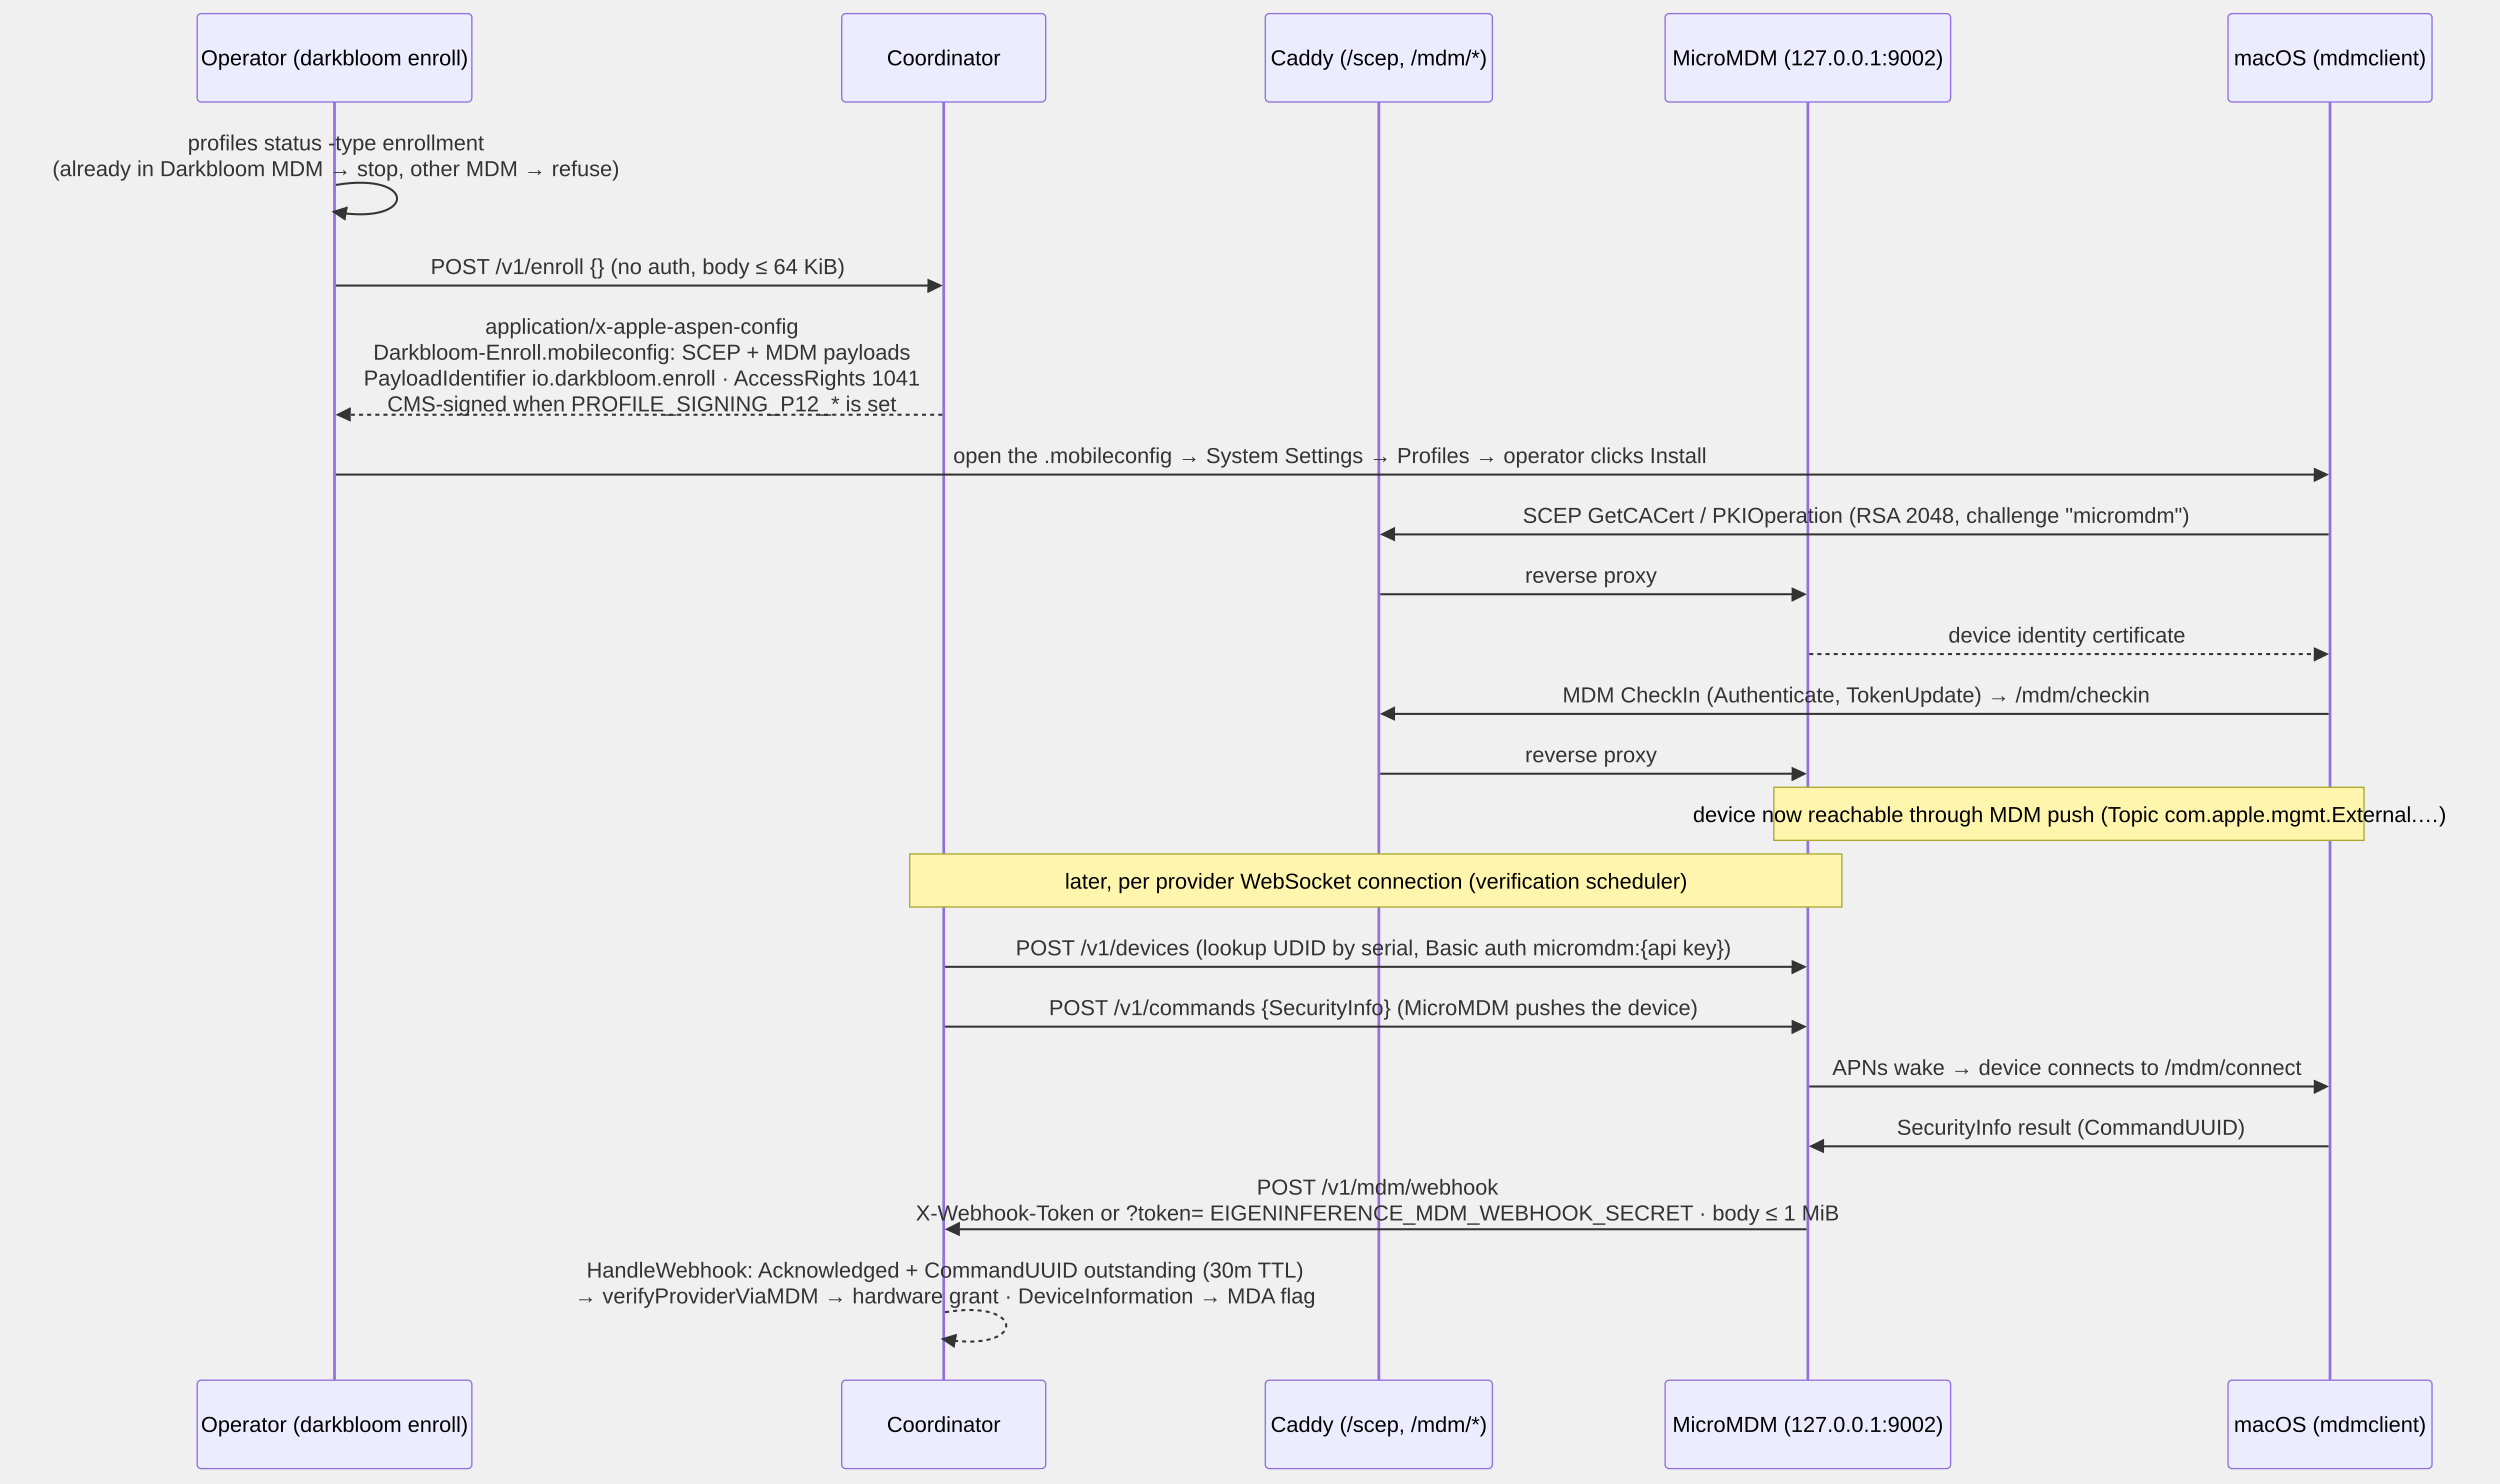
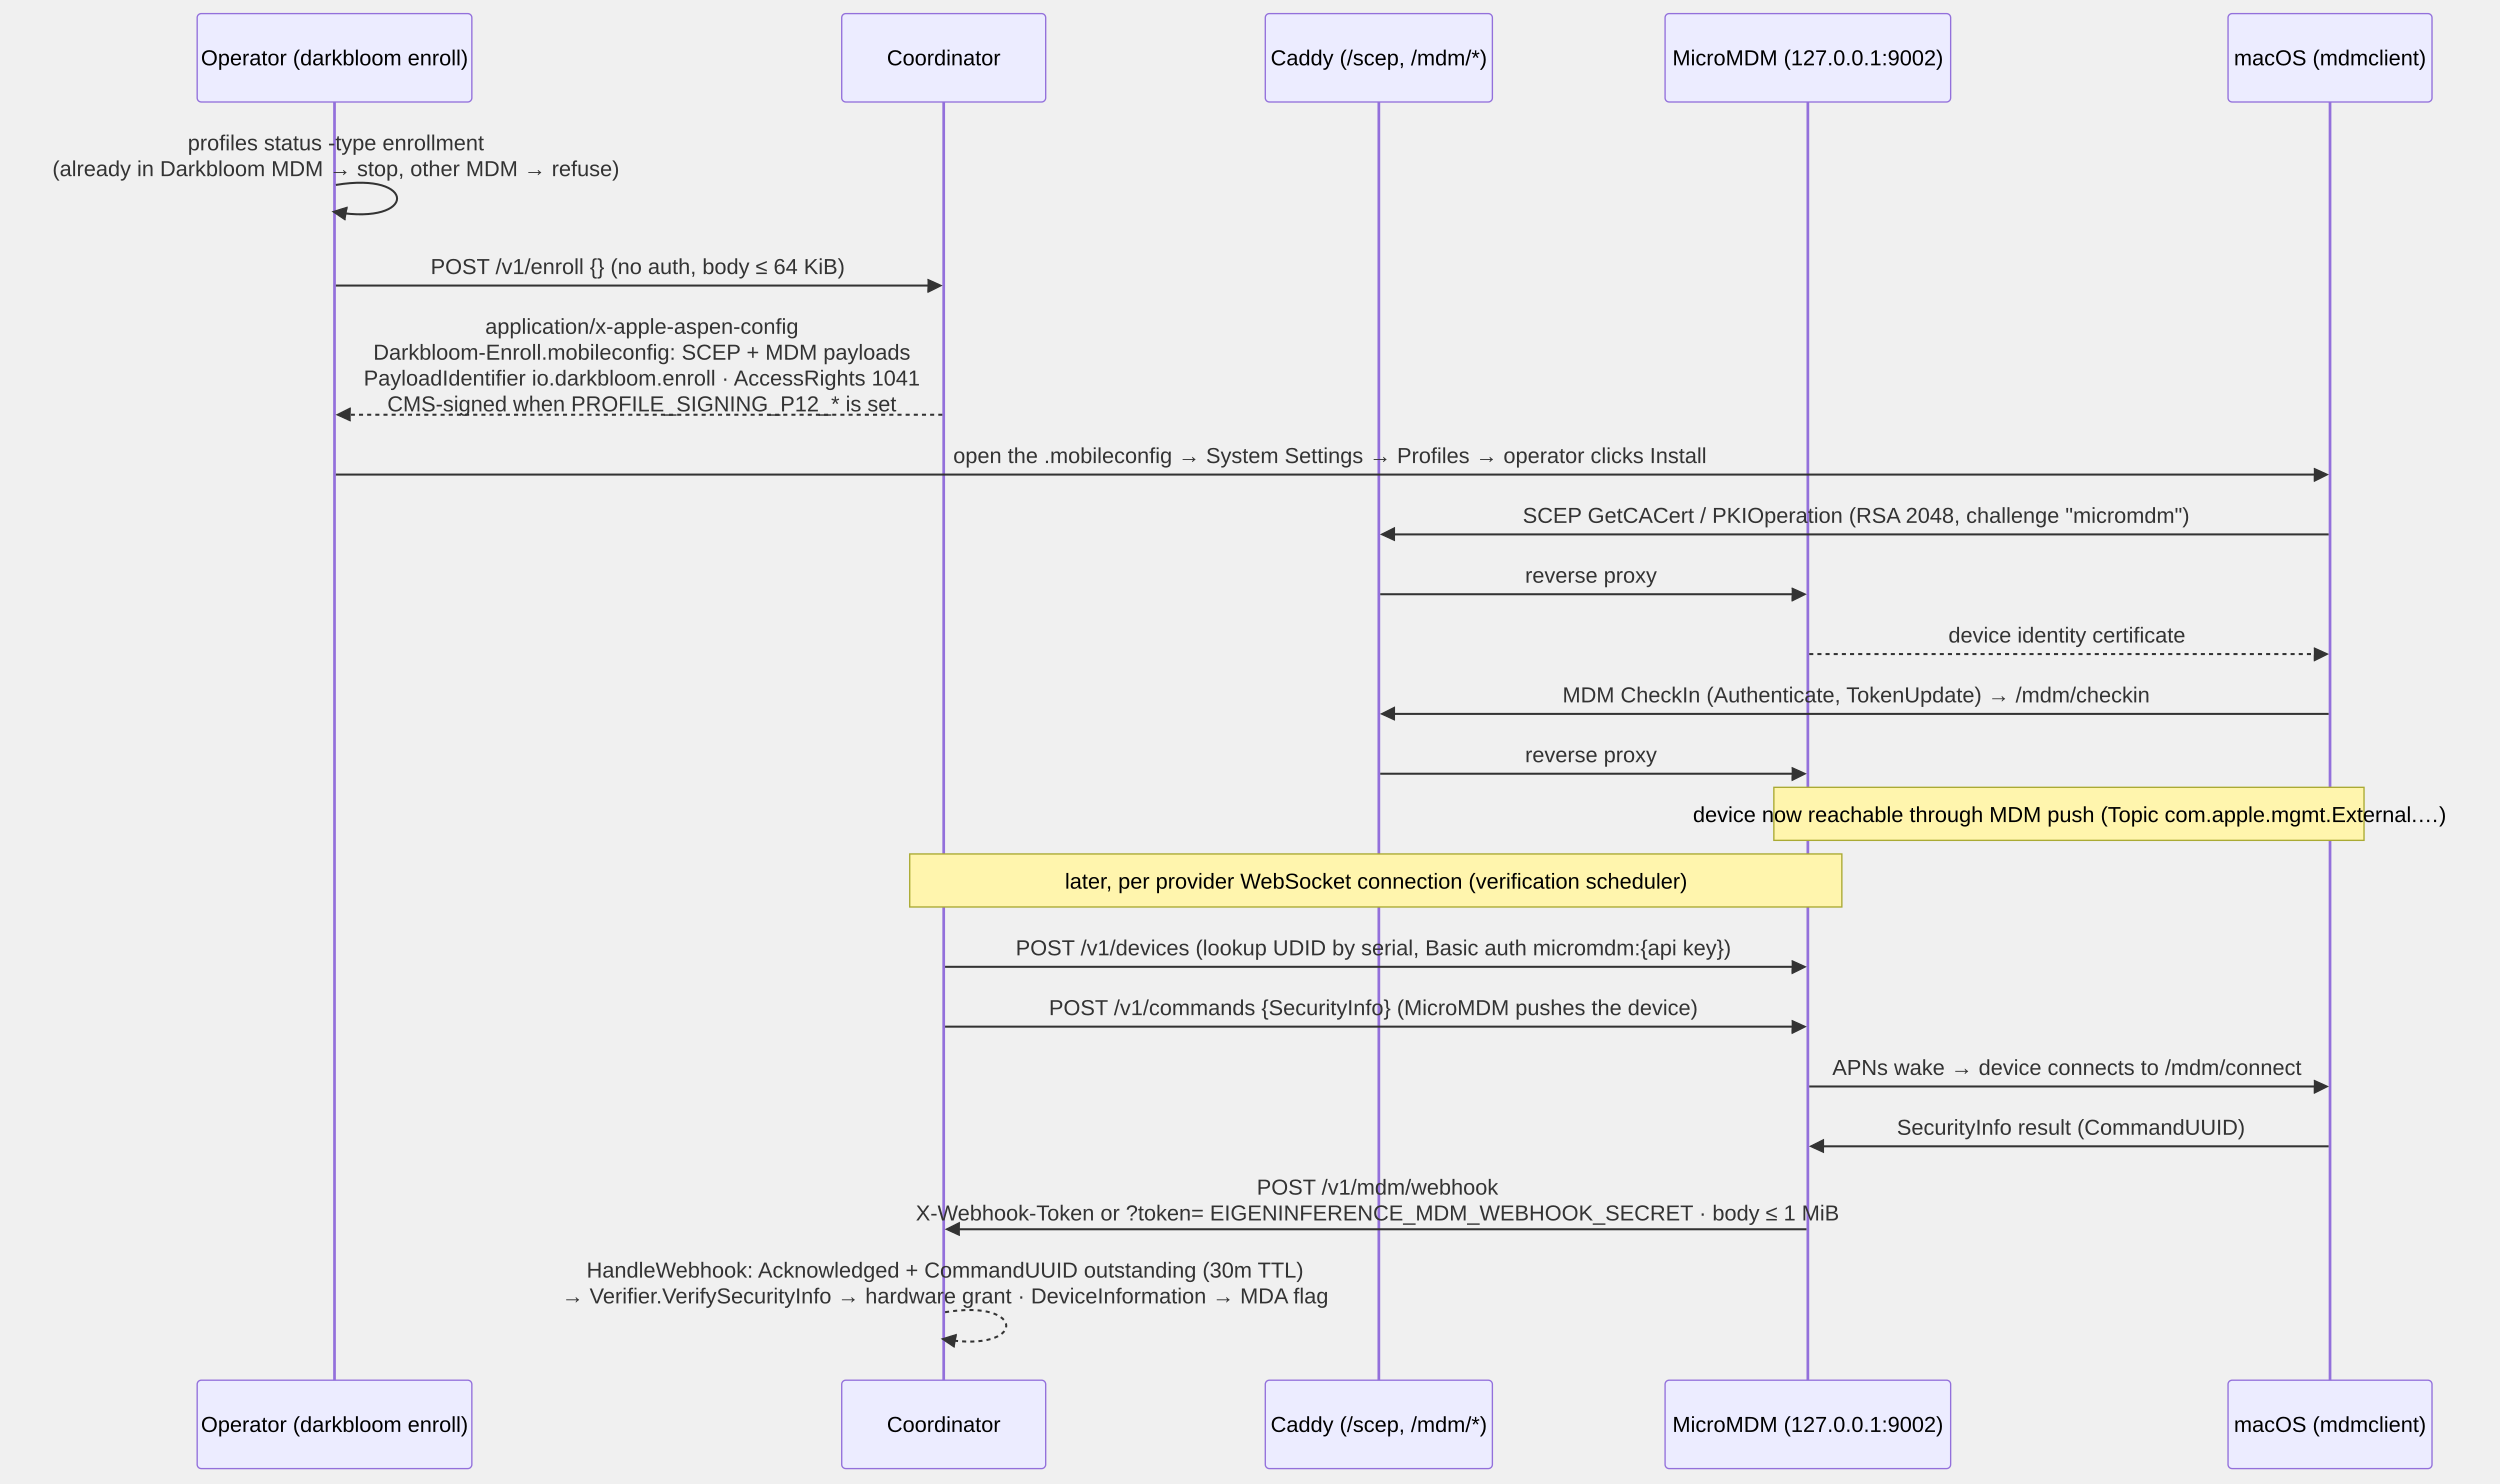
<svg xmlns="http://www.w3.org/2000/svg" id="my-svg" width="100%" style="max-width: 1838.5px; background-color: white;" viewBox="-145 -10 1838.5 1091" role="graphics-document document" aria-roledescription="sequence">
  <g>
    <rect x="1493.5" y="1005" fill="#eaeaea" stroke="#666" width="150" height="65" name="D" rx="3" ry="3" class="actor actor-bottom" />
    <text x="1568.5" y="1037.5" dominant-baseline="central" alignment-baseline="central" class="actor actor-box" style="text-anchor: middle; font-size: 16px; font-weight: 400;">
      <tspan x="1568.5" dy="0">macOS (mdmclient)</tspan>
    </text>
  </g>
  <g>
    <rect x="1079.5" y="1005" fill="#eaeaea" stroke="#666" width="210" height="65" name="M" rx="3" ry="3" class="actor actor-bottom" />
    <text x="1184.5" y="1037.5" dominant-baseline="central" alignment-baseline="central" class="actor actor-box" style="text-anchor: middle; font-size: 16px; font-weight: 400;">
      <tspan x="1184.5" dy="0">MicroMDM (127.0.0.1:9002)</tspan>
    </text>
  </g>
  <g>
    <rect x="785.5" y="1005" fill="#eaeaea" stroke="#666" width="167" height="65" name="X" rx="3" ry="3" class="actor actor-bottom" />
    <text x="869" y="1037.5" dominant-baseline="central" alignment-baseline="central" class="actor actor-box" style="text-anchor: middle; font-size: 16px; font-weight: 400;">
      <tspan x="869" dy="0">Caddy (/scep, /mdm/*)</tspan>
    </text>
  </g>
  <g>
    <rect x="474" y="1005" fill="#eaeaea" stroke="#666" width="150" height="65" name="K" rx="3" ry="3" class="actor actor-bottom" />
    <text x="549" y="1037.5" dominant-baseline="central" alignment-baseline="central" class="actor actor-box" style="text-anchor: middle; font-size: 16px; font-weight: 400;">
      <tspan x="549" dy="0">Coordinator</tspan>
    </text>
  </g>
  <g>
    <rect x="0" y="1005" fill="#eaeaea" stroke="#666" width="202" height="65" name="O" rx="3" ry="3" class="actor actor-bottom" />
    <text x="101" y="1037.5" dominant-baseline="central" alignment-baseline="central" class="actor actor-box" style="text-anchor: middle; font-size: 16px; font-weight: 400;">
      <tspan x="101" dy="0">Operator (darkbloom enroll)</tspan>
    </text>
  </g>
  <g>
    <line id="actor4" x1="1568.5" y1="65" x2="1568.5" y2="1005" class="actor-line 200" stroke-width="0.5px" stroke="#999" name="D" data-et="life-line" data-id="D" />
    <g id="root-4" data-et="participant" data-type="participant" data-id="D">
      <rect x="1493.5" y="0" fill="#eaeaea" stroke="#666" width="150" height="65" name="D" rx="3" ry="3" class="actor actor-top" />
      <text x="1568.5" y="32.5" dominant-baseline="central" alignment-baseline="central" class="actor actor-box" style="text-anchor: middle; font-size: 16px; font-weight: 400;">
        <tspan x="1568.5" dy="0">macOS (mdmclient)</tspan>
      </text>
    </g>
  </g>
  <g>
    <line id="actor3" x1="1184.5" y1="65" x2="1184.5" y2="1005" class="actor-line 200" stroke-width="0.5px" stroke="#999" name="M" data-et="life-line" data-id="M" />
    <g id="root-3" data-et="participant" data-type="participant" data-id="M">
      <rect x="1079.5" y="0" fill="#eaeaea" stroke="#666" width="210" height="65" name="M" rx="3" ry="3" class="actor actor-top" />
      <text x="1184.5" y="32.5" dominant-baseline="central" alignment-baseline="central" class="actor actor-box" style="text-anchor: middle; font-size: 16px; font-weight: 400;">
        <tspan x="1184.5" dy="0">MicroMDM (127.0.0.1:9002)</tspan>
      </text>
    </g>
  </g>
  <g>
    <line id="actor2" x1="869" y1="65" x2="869" y2="1005" class="actor-line 200" stroke-width="0.5px" stroke="#999" name="X" data-et="life-line" data-id="X" />
    <g id="root-2" data-et="participant" data-type="participant" data-id="X">
      <rect x="785.5" y="0" fill="#eaeaea" stroke="#666" width="167" height="65" name="X" rx="3" ry="3" class="actor actor-top" />
      <text x="869" y="32.5" dominant-baseline="central" alignment-baseline="central" class="actor actor-box" style="text-anchor: middle; font-size: 16px; font-weight: 400;">
        <tspan x="869" dy="0">Caddy (/scep, /mdm/*)</tspan>
      </text>
    </g>
  </g>
  <g>
    <line id="actor1" x1="549" y1="65" x2="549" y2="1005" class="actor-line 200" stroke-width="0.5px" stroke="#999" name="K" data-et="life-line" data-id="K" />
    <g id="root-1" data-et="participant" data-type="participant" data-id="K">
      <rect x="474" y="0" fill="#eaeaea" stroke="#666" width="150" height="65" name="K" rx="3" ry="3" class="actor actor-top" />
      <text x="549" y="32.5" dominant-baseline="central" alignment-baseline="central" class="actor actor-box" style="text-anchor: middle; font-size: 16px; font-weight: 400;">
        <tspan x="549" dy="0">Coordinator</tspan>
      </text>
    </g>
  </g>
  <g>
    <line id="actor0" x1="101" y1="65" x2="101" y2="1005" class="actor-line 200" stroke-width="0.5px" stroke="#999" name="O" data-et="life-line" data-id="O" />
    <g id="root-0" data-et="participant" data-type="participant" data-id="O">
      <rect x="0" y="0" fill="#eaeaea" stroke="#666" width="202" height="65" name="O" rx="3" ry="3" class="actor actor-top" />
      <text x="101" y="32.5" dominant-baseline="central" alignment-baseline="central" class="actor actor-box" style="text-anchor: middle; font-size: 16px; font-weight: 400;">
        <tspan x="101" dy="0">Operator (darkbloom enroll)</tspan>
      </text>
    </g>
  </g>
  <style>#my-svg{font-family:"trebuchet ms",verdana,arial,sans-serif;font-size:16px;fill:#333;}@keyframes edge-animation-frame{from{stroke-dashoffset:0;}}@keyframes dash{to{stroke-dashoffset:0;}}#my-svg .edge-animation-slow{stroke-dasharray:9,5!important;stroke-dashoffset:900;animation:dash 50s linear infinite;stroke-linecap:round;}#my-svg .edge-animation-fast{stroke-dasharray:9,5!important;stroke-dashoffset:900;animation:dash 20s linear infinite;stroke-linecap:round;}#my-svg .error-icon{fill:#552222;}#my-svg .error-text{fill:#552222;stroke:#552222;}#my-svg .edge-thickness-normal{stroke-width:1px;}#my-svg .edge-thickness-thick{stroke-width:3.5px;}#my-svg .edge-pattern-solid{stroke-dasharray:0;}#my-svg .edge-thickness-invisible{stroke-width:0;fill:none;}#my-svg .edge-pattern-dashed{stroke-dasharray:3;}#my-svg .edge-pattern-dotted{stroke-dasharray:2;}#my-svg .marker{fill:#333333;stroke:#333333;}#my-svg .marker.cross{stroke:#333333;}#my-svg svg{font-family:"trebuchet ms",verdana,arial,sans-serif;font-size:16px;}#my-svg p{margin:0;}#my-svg .actor{stroke:#9370DB;fill:#ECECFF;stroke-width:1;}#my-svg rect.actor.outer-path[data-look="neo"]{filter:drop-shadow(1px 2px 2px rgba(185, 185, 185, 1));}#my-svg rect.note[data-look="neo"]{stroke:#aaaa33;fill:#fff5ad;filter:drop-shadow(1px 2px 2px rgba(185, 185, 185, 1));}#my-svg text.actor&gt;tspan{fill:black;stroke:none;}#my-svg .actor-line{stroke:#9370DB;}#my-svg .innerArc{stroke-width:1.5;stroke-dasharray:none;}#my-svg .messageLine0{stroke-width:1.5;stroke-dasharray:none;stroke:#333;}#my-svg .messageLine1{stroke-width:1.5;stroke-dasharray:2,2;stroke:#333;}#my-svg [id$="-arrowhead"] path{fill:#333;stroke:#333;}#my-svg .sequenceNumber{fill:white;}#my-svg [id$="-sequencenumber"]{fill:#333;}#my-svg [id$="-crosshead"] path{fill:#333;stroke:#333;}#my-svg .messageText{fill:#333;stroke:none;}#my-svg .labelBox{stroke:#9370DB;fill:#ECECFF;filter:none;}#my-svg .labelText,#my-svg .labelText&gt;tspan{fill:black;stroke:none;}#my-svg .loopText,#my-svg .loopText&gt;tspan{fill:black;stroke:none;}#my-svg .sectionTitle,#my-svg .sectionTitle&gt;tspan{fill:black;stroke:none;}#my-svg .loopLine{stroke-width:2px;stroke-dasharray:2,2;stroke:#9370DB;fill:#9370DB;}#my-svg .note{stroke:#aaaa33;fill:#fff5ad;}#my-svg .noteText,#my-svg .noteText&gt;tspan{fill:black;stroke:none;font-weight:normal;}#my-svg .activation0{fill:#f4f4f4;stroke:#666;}#my-svg .activation1{fill:#f4f4f4;stroke:#666;}#my-svg .activation2{fill:#f4f4f4;stroke:#666;}#my-svg .actorPopupMenu{position:absolute;}#my-svg .actorPopupMenuPanel{position:absolute;fill:#ECECFF;box-shadow:0px 8px 16px 0px rgba(0,0,0,0.2);filter:drop-shadow(3px 5px 2px rgb(0 0 0 / 0.4));}#my-svg .actor-man circle,#my-svg line{fill:#ECECFF;stroke-width:2px;}#my-svg g rect.rect{filter:drop-shadow(1px 2px 2px rgba(185, 185, 185, 1));stroke:#9370DB;}#my-svg .node .neo-node{stroke:#9370DB;}#my-svg [data-look="neo"].node rect,#my-svg [data-look="neo"].cluster rect,#my-svg [data-look="neo"].node polygon{stroke:#9370DB;filter:drop-shadow(1px 2px 2px rgba(185, 185, 185, 1));}#my-svg [data-look="neo"].node path{stroke:#9370DB;stroke-width:1px;}#my-svg [data-look="neo"].node .outer-path{filter:drop-shadow(1px 2px 2px rgba(185, 185, 185, 1));}#my-svg [data-look="neo"].node .neo-line path{stroke:#9370DB;filter:none;}#my-svg [data-look="neo"].node circle{stroke:#9370DB;filter:drop-shadow(1px 2px 2px rgba(185, 185, 185, 1));}#my-svg [data-look="neo"].node circle .state-start{fill:#000000;}#my-svg [data-look="neo"].icon-shape .icon{fill:#9370DB;filter:drop-shadow(1px 2px 2px rgba(185, 185, 185, 1));}#my-svg [data-look="neo"].icon-shape .icon-neo path{stroke:#9370DB;filter:drop-shadow(1px 2px 2px rgba(185, 185, 185, 1));}#my-svg :root{--mermaid-font-family:"trebuchet ms",verdana,arial,sans-serif;}</style>
  <g />
  <defs>
    <symbol id="my-svg-computer" width="24" height="24">
      <path transform="scale(.5)" d="M2 2v13h20v-13h-20zm18 11h-16v-9h16v9zm-10.228 6l.466-1h3.524l.467 1h-4.457zm14.228 3h-24l2-6h2.104l-1.33 4h18.45l-1.297-4h2.073l2 6zm-5-10h-14v-7h14v7z" />
    </symbol>
  </defs>
  <defs>
    <symbol id="my-svg-database" fill-rule="evenodd" clip-rule="evenodd">
      <path transform="scale(.5)" d="M12.258.001l.256.004.255.005.253.008.251.01.249.012.247.015.246.016.242.019.241.02.239.023.236.024.233.027.231.028.229.031.225.032.223.034.22.036.217.038.214.04.211.041.208.043.205.045.201.046.198.048.194.05.191.051.187.053.183.054.18.056.175.057.172.059.168.06.163.061.16.063.155.064.15.066.074.033.073.033.071.034.07.034.069.035.068.035.067.035.066.035.064.036.064.036.062.036.06.036.06.037.058.037.058.037.055.038.055.038.053.038.052.038.051.039.05.039.048.039.047.039.045.04.044.04.043.04.041.04.04.041.039.041.037.041.036.041.034.041.033.042.032.042.03.042.029.042.027.042.026.043.024.043.023.043.021.043.02.043.018.044.017.043.015.044.013.044.012.044.011.045.009.044.007.045.006.045.004.045.002.045.001.045v17l-.001.045-.002.045-.004.045-.006.045-.007.045-.009.044-.011.045-.012.044-.013.044-.015.044-.017.043-.018.044-.02.043-.021.043-.023.043-.024.043-.026.043-.027.042-.029.042-.03.042-.032.042-.033.042-.034.041-.036.041-.037.041-.039.041-.04.041-.041.04-.043.04-.044.04-.045.04-.047.039-.048.039-.05.039-.051.039-.052.038-.053.038-.055.038-.055.038-.058.037-.058.037-.06.037-.06.036-.062.036-.064.036-.064.036-.066.035-.067.035-.068.035-.069.035-.07.034-.071.034-.073.033-.074.033-.15.066-.155.064-.16.063-.163.061-.168.06-.172.059-.175.057-.18.056-.183.054-.187.053-.191.051-.194.05-.198.048-.201.046-.205.045-.208.043-.211.041-.214.04-.217.038-.22.036-.223.034-.225.032-.229.031-.231.028-.233.027-.236.024-.239.023-.241.02-.242.019-.246.016-.247.015-.249.012-.251.01-.253.008-.255.005-.256.004-.258.001-.258-.001-.256-.004-.255-.005-.253-.008-.251-.01-.249-.012-.247-.015-.245-.016-.243-.019-.241-.02-.238-.023-.236-.024-.234-.027-.231-.028-.228-.031-.226-.032-.223-.034-.22-.036-.217-.038-.214-.04-.211-.041-.208-.043-.204-.045-.201-.046-.198-.048-.195-.05-.19-.051-.187-.053-.184-.054-.179-.056-.176-.057-.172-.059-.167-.06-.164-.061-.159-.063-.155-.064-.151-.066-.074-.033-.072-.033-.072-.034-.07-.034-.069-.035-.068-.035-.067-.035-.066-.035-.064-.036-.063-.036-.062-.036-.061-.036-.06-.037-.058-.037-.057-.037-.056-.038-.055-.038-.053-.038-.052-.038-.051-.039-.049-.039-.049-.039-.046-.039-.046-.04-.044-.04-.043-.04-.041-.04-.04-.041-.039-.041-.037-.041-.036-.041-.034-.041-.033-.042-.032-.042-.03-.042-.029-.042-.027-.042-.026-.043-.024-.043-.023-.043-.021-.043-.02-.043-.018-.044-.017-.043-.015-.044-.013-.044-.012-.044-.011-.045-.009-.044-.007-.045-.006-.045-.004-.045-.002-.045-.001-.045v-17l.001-.045.002-.045.004-.045.006-.045.007-.045.009-.044.011-.045.012-.044.013-.044.015-.044.017-.043.018-.044.02-.043.021-.043.023-.043.024-.043.026-.043.027-.042.029-.042.03-.042.032-.042.033-.042.034-.041.036-.041.037-.041.039-.041.04-.041.041-.04.043-.04.044-.04.046-.04.046-.039.049-.039.049-.039.051-.039.052-.038.053-.038.055-.038.056-.038.057-.037.058-.037.06-.037.061-.036.062-.036.063-.036.064-.036.066-.035.067-.035.068-.035.069-.035.07-.034.072-.034.072-.033.074-.033.151-.066.155-.064.159-.063.164-.061.167-.06.172-.059.176-.057.179-.056.184-.054.187-.053.19-.051.195-.05.198-.048.201-.046.204-.045.208-.043.211-.041.214-.04.217-.038.22-.036.223-.034.226-.032.228-.031.231-.028.234-.027.236-.024.238-.023.241-.02.243-.019.245-.016.247-.015.249-.012.251-.01.253-.008.255-.005.256-.004.258-.001.258.001zm-9.258 20.499v.01l.001.021.003.021.004.022.005.021.006.022.007.022.009.023.01.022.011.023.012.023.013.023.015.023.016.024.017.023.018.024.019.024.021.024.022.025.023.024.024.025.052.049.056.05.061.051.066.051.07.051.075.051.079.052.084.052.088.052.092.052.097.052.102.051.105.052.11.052.114.051.119.051.123.051.127.05.131.05.135.05.139.048.144.049.147.047.152.047.155.047.16.045.163.045.167.043.171.043.176.041.178.041.183.039.187.039.19.037.194.035.197.035.202.033.204.031.209.03.212.029.216.027.219.025.222.024.226.021.23.02.233.018.236.016.24.015.243.012.246.01.249.008.253.005.256.004.259.001.26-.001.257-.004.254-.005.25-.008.247-.011.244-.012.241-.014.237-.016.233-.018.231-.021.226-.021.224-.024.22-.026.216-.027.212-.028.21-.031.205-.031.202-.034.198-.034.194-.036.191-.037.187-.039.183-.04.179-.04.175-.042.172-.043.168-.044.163-.045.16-.046.155-.046.152-.047.148-.048.143-.049.139-.049.136-.05.131-.05.126-.05.123-.051.118-.052.114-.051.11-.052.106-.052.101-.052.096-.052.092-.052.088-.053.083-.051.079-.052.074-.052.07-.051.065-.051.06-.051.056-.05.051-.05.023-.024.023-.025.021-.024.02-.024.019-.024.018-.024.017-.024.015-.023.014-.024.013-.023.012-.023.01-.023.01-.022.008-.022.006-.022.006-.022.004-.022.004-.021.001-.021.001-.021v-4.127l-.077.055-.08.053-.083.054-.085.053-.087.052-.09.052-.093.051-.095.05-.097.05-.1.049-.102.049-.105.048-.106.047-.109.047-.111.046-.114.045-.115.045-.118.044-.12.043-.122.042-.124.042-.126.041-.128.04-.13.04-.132.038-.134.038-.135.037-.138.037-.139.035-.142.035-.143.034-.144.033-.147.032-.148.031-.15.03-.151.03-.153.029-.154.027-.156.027-.158.026-.159.025-.161.024-.162.023-.163.022-.165.021-.166.02-.167.019-.169.018-.169.017-.171.016-.173.015-.173.014-.175.013-.175.012-.177.011-.178.01-.179.008-.179.008-.181.006-.182.005-.182.004-.184.003-.184.002h-.37l-.184-.002-.184-.003-.182-.004-.182-.005-.181-.006-.179-.008-.179-.008-.178-.01-.176-.011-.176-.012-.175-.013-.173-.014-.172-.015-.171-.016-.17-.017-.169-.018-.167-.019-.166-.02-.165-.021-.163-.022-.162-.023-.161-.024-.159-.025-.157-.026-.156-.027-.155-.027-.153-.029-.151-.03-.15-.03-.148-.031-.146-.032-.145-.033-.143-.034-.141-.035-.14-.035-.137-.037-.136-.037-.134-.038-.132-.038-.13-.04-.128-.04-.126-.041-.124-.042-.122-.042-.12-.044-.117-.043-.116-.045-.113-.045-.112-.046-.109-.047-.106-.047-.105-.048-.102-.049-.1-.049-.097-.05-.095-.05-.093-.052-.09-.051-.087-.052-.085-.053-.083-.054-.08-.054-.077-.054v4.127zm0-5.654v.011l.001.021.003.021.004.021.005.022.006.022.007.022.009.022.01.022.011.023.012.023.013.023.015.024.016.023.017.024.018.024.019.024.021.024.022.024.023.025.024.024.052.05.056.05.061.05.066.051.07.051.075.052.079.051.084.052.088.052.092.052.097.052.102.052.105.052.11.051.114.051.119.052.123.05.127.051.131.05.135.049.139.049.144.048.147.048.152.047.155.046.16.045.163.045.167.044.171.042.176.042.178.04.183.04.187.038.19.037.194.036.197.034.202.033.204.032.209.03.212.028.216.027.219.025.222.024.226.022.23.02.233.018.236.016.24.014.243.012.246.01.249.008.253.006.256.003.259.001.26-.001.257-.003.254-.006.25-.008.247-.01.244-.012.241-.015.237-.016.233-.018.231-.02.226-.022.224-.024.22-.025.216-.027.212-.029.21-.03.205-.032.202-.033.198-.035.194-.036.191-.037.187-.039.183-.039.179-.041.175-.042.172-.043.168-.044.163-.045.16-.045.155-.047.152-.047.148-.048.143-.048.139-.05.136-.049.131-.05.126-.051.123-.051.118-.051.114-.052.11-.052.106-.052.101-.052.096-.052.092-.052.088-.052.083-.052.079-.052.074-.051.07-.052.065-.051.06-.05.056-.051.051-.049.023-.025.023-.024.021-.025.02-.024.019-.024.018-.024.017-.024.015-.023.014-.023.013-.024.012-.022.01-.023.01-.023.008-.022.006-.022.006-.022.004-.021.004-.022.001-.021.001-.021v-4.139l-.077.054-.08.054-.083.054-.085.052-.087.053-.09.051-.093.051-.095.051-.097.05-.1.049-.102.049-.105.048-.106.047-.109.047-.111.046-.114.045-.115.044-.118.044-.12.044-.122.042-.124.042-.126.041-.128.04-.13.039-.132.039-.134.038-.135.037-.138.036-.139.036-.142.035-.143.033-.144.033-.147.033-.148.031-.15.03-.151.03-.153.028-.154.028-.156.027-.158.026-.159.025-.161.024-.162.023-.163.022-.165.021-.166.02-.167.019-.169.018-.169.017-.171.016-.173.015-.173.014-.175.013-.175.012-.177.011-.178.009-.179.009-.179.007-.181.007-.182.005-.182.004-.184.003-.184.002h-.37l-.184-.002-.184-.003-.182-.004-.182-.005-.181-.007-.179-.007-.179-.009-.178-.009-.176-.011-.176-.012-.175-.013-.173-.014-.172-.015-.171-.016-.17-.017-.169-.018-.167-.019-.166-.02-.165-.021-.163-.022-.162-.023-.161-.024-.159-.025-.157-.026-.156-.027-.155-.028-.153-.028-.151-.03-.15-.03-.148-.031-.146-.033-.145-.033-.143-.033-.141-.035-.14-.036-.137-.036-.136-.037-.134-.038-.132-.039-.13-.039-.128-.04-.126-.041-.124-.042-.122-.043-.12-.043-.117-.044-.116-.044-.113-.046-.112-.046-.109-.046-.106-.047-.105-.048-.102-.049-.1-.049-.097-.05-.095-.051-.093-.051-.09-.051-.087-.053-.085-.052-.083-.054-.08-.054-.077-.054v4.139zm0-5.666v.011l.001.02.003.022.004.021.005.022.006.021.007.022.009.023.01.022.011.023.012.023.013.023.015.023.016.024.017.024.018.023.019.024.021.025.022.024.023.024.024.025.052.05.056.05.061.05.066.051.07.051.075.052.079.051.084.052.088.052.092.052.097.052.102.052.105.051.11.052.114.051.119.051.123.051.127.05.131.05.135.05.139.049.144.048.147.048.152.047.155.046.16.045.163.045.167.043.171.043.176.042.178.04.183.04.187.038.19.037.194.036.197.034.202.033.204.032.209.03.212.028.216.027.219.025.222.024.226.021.23.02.233.018.236.017.24.014.243.012.246.01.249.008.253.006.256.003.259.001.26-.001.257-.003.254-.006.25-.008.247-.01.244-.013.241-.014.237-.016.233-.018.231-.02.226-.022.224-.024.22-.025.216-.027.212-.029.21-.03.205-.032.202-.033.198-.035.194-.036.191-.037.187-.039.183-.039.179-.041.175-.042.172-.043.168-.044.163-.045.16-.045.155-.047.152-.047.148-.048.143-.049.139-.049.136-.049.131-.051.126-.05.123-.051.118-.052.114-.051.11-.052.106-.052.101-.052.096-.052.092-.052.088-.052.083-.052.079-.052.074-.052.07-.051.065-.051.06-.051.056-.05.051-.049.023-.025.023-.025.021-.024.02-.024.019-.024.018-.024.017-.024.015-.023.014-.024.013-.023.012-.023.01-.022.01-.023.008-.022.006-.022.006-.022.004-.022.004-.021.001-.021.001-.021v-4.153l-.077.054-.08.054-.083.053-.085.053-.087.053-.09.051-.093.051-.095.051-.097.05-.1.049-.102.048-.105.048-.106.048-.109.046-.111.046-.114.046-.115.044-.118.044-.12.043-.122.043-.124.042-.126.041-.128.04-.13.039-.132.039-.134.038-.135.037-.138.036-.139.036-.142.034-.143.034-.144.033-.147.032-.148.032-.15.03-.151.03-.153.028-.154.028-.156.027-.158.026-.159.024-.161.024-.162.023-.163.023-.165.021-.166.02-.167.019-.169.018-.169.017-.171.016-.173.015-.173.014-.175.013-.175.012-.177.01-.178.01-.179.009-.179.007-.181.006-.182.006-.182.004-.184.003-.184.001-.185.001-.185-.001-.184-.001-.184-.003-.182-.004-.182-.006-.181-.006-.179-.007-.179-.009-.178-.01-.176-.01-.176-.012-.175-.013-.173-.014-.172-.015-.171-.016-.17-.017-.169-.018-.167-.019-.166-.02-.165-.021-.163-.023-.162-.023-.161-.024-.159-.024-.157-.026-.156-.027-.155-.028-.153-.028-.151-.03-.15-.03-.148-.032-.146-.032-.145-.033-.143-.034-.141-.034-.14-.036-.137-.036-.136-.037-.134-.038-.132-.039-.13-.039-.128-.041-.126-.041-.124-.041-.122-.043-.12-.043-.117-.044-.116-.044-.113-.046-.112-.046-.109-.046-.106-.048-.105-.048-.102-.048-.1-.05-.097-.049-.095-.051-.093-.051-.09-.052-.087-.052-.085-.053-.083-.053-.08-.054-.077-.054v4.153zm8.74-8.179l-.257.004-.254.005-.25.008-.247.011-.244.012-.241.014-.237.016-.233.018-.231.021-.226.022-.224.023-.22.026-.216.027-.212.028-.21.031-.205.032-.202.033-.198.034-.194.036-.191.038-.187.038-.183.04-.179.041-.175.042-.172.043-.168.043-.163.045-.16.046-.155.046-.152.048-.148.048-.143.048-.139.049-.136.05-.131.05-.126.051-.123.051-.118.051-.114.052-.11.052-.106.052-.101.052-.096.052-.092.052-.088.052-.083.052-.079.052-.074.051-.07.052-.065.051-.06.05-.056.05-.051.05-.023.025-.023.024-.021.024-.02.025-.019.024-.018.024-.017.023-.015.024-.014.023-.013.023-.012.023-.01.023-.01.022-.008.022-.006.023-.006.021-.004.022-.004.021-.001.021-.001.021.001.021.001.021.004.021.004.022.006.021.006.023.008.022.01.022.01.023.012.023.013.023.014.023.015.024.017.023.018.024.019.024.02.025.021.024.023.024.023.025.051.05.056.05.06.05.065.051.07.052.074.051.079.052.083.052.088.052.092.052.096.052.101.052.106.052.11.052.114.052.118.051.123.051.126.051.131.05.136.05.139.049.143.048.148.048.152.048.155.046.16.046.163.045.168.043.172.043.175.042.179.041.183.04.187.038.191.038.194.036.198.034.202.033.205.032.21.031.212.028.216.027.22.026.224.023.226.022.231.021.233.018.237.016.241.014.244.012.247.011.25.008.254.005.257.004.26.001.26-.001.257-.004.254-.005.25-.008.247-.011.244-.012.241-.014.237-.016.233-.018.231-.021.226-.022.224-.023.22-.026.216-.027.212-.028.21-.031.205-.032.202-.033.198-.034.194-.036.191-.038.187-.038.183-.04.179-.041.175-.042.172-.043.168-.043.163-.045.16-.046.155-.046.152-.048.148-.048.143-.048.139-.049.136-.05.131-.05.126-.051.123-.051.118-.051.114-.052.11-.052.106-.052.101-.052.096-.052.092-.052.088-.052.083-.052.079-.052.074-.051.07-.052.065-.051.06-.05.056-.05.051-.05.023-.025.023-.024.021-.024.02-.025.019-.024.018-.024.017-.023.015-.024.014-.023.013-.023.012-.023.01-.023.01-.022.008-.022.006-.023.006-.021.004-.022.004-.021.001-.021.001-.021-.001-.021-.001-.021-.004-.021-.004-.022-.006-.021-.006-.023-.008-.022-.01-.022-.01-.023-.012-.023-.013-.023-.014-.023-.015-.024-.017-.023-.018-.024-.019-.024-.02-.025-.021-.024-.023-.024-.023-.025-.051-.05-.056-.05-.06-.05-.065-.051-.07-.052-.074-.051-.079-.052-.083-.052-.088-.052-.092-.052-.096-.052-.101-.052-.106-.052-.11-.052-.114-.052-.118-.051-.123-.051-.126-.051-.131-.05-.136-.05-.139-.049-.143-.048-.148-.048-.152-.048-.155-.046-.16-.046-.163-.045-.168-.043-.172-.043-.175-.042-.179-.041-.183-.04-.187-.038-.191-.038-.194-.036-.198-.034-.202-.033-.205-.032-.21-.031-.212-.028-.216-.027-.22-.026-.224-.023-.226-.022-.231-.021-.233-.018-.237-.016-.241-.014-.244-.012-.247-.011-.25-.008-.254-.005-.257-.004-.26-.001-.26.001z" />
    </symbol>
  </defs>
  <defs>
    <symbol id="my-svg-clock" width="24" height="24">
      <path transform="scale(.5)" d="M12 2c5.514 0 10 4.486 10 10s-4.486 10-10 10-10-4.486-10-10 4.486-10 10-10zm0-2c-6.627 0-12 5.373-12 12s5.373 12 12 12 12-5.373 12-12-5.373-12-12-12zm5.848 12.459c.202.038.202.333.001.372-1.907.361-6.045 1.111-6.547 1.111-.719 0-1.301-.582-1.301-1.301 0-.512.77-5.447 1.125-7.445.034-.192.312-.181.343.014l.985 6.238 5.394 1.011z" />
    </symbol>
  </defs>
  <defs>
    <marker id="my-svg-arrowhead" refX="7.9" refY="5" markerUnits="userSpaceOnUse" markerWidth="12" markerHeight="12" orient="auto-start-reverse">
      <path d="M -1 0 L 10 5 L 0 10 z" />
    </marker>
  </defs>
  <defs>
    <marker id="my-svg-crosshead" markerWidth="15" markerHeight="8" orient="auto" refX="4" refY="4.5">
      <path fill="none" stroke="#000000" stroke-width="1pt" d="M 1,2 L 6,7 M 6,2 L 1,7" style="stroke-dasharray: 0, 0;" />
    </marker>
  </defs>
  <defs>
    <marker id="my-svg-filled-head" refX="15.5" refY="7" markerWidth="20" markerHeight="28" orient="auto">
      <path d="M 18,7 L9,13 L14,7 L9,1 Z" />
    </marker>
  </defs>
  <defs>
    <marker id="my-svg-sequencenumber" refX="15" refY="15" markerWidth="60" markerHeight="40" orient="auto">
      <circle cx="15" cy="15" r="6" />
    </marker>
  </defs>
  <defs>
    <marker id="my-svg-solidTopArrowHead" refX="7.9" refY="7.25" markerUnits="userSpaceOnUse" markerWidth="12" markerHeight="12" orient="auto-start-reverse">
      <path d="M 0 0 L 10 8 L 0 8 z" />
    </marker>
  </defs>
  <defs>
    <marker id="my-svg-solidBottomArrowHead" refX="7.9" refY="0.75" markerUnits="userSpaceOnUse" markerWidth="12" markerHeight="12" orient="auto-start-reverse">
      <path d="M 0 0 L 10 0 L 0 8 z" />
    </marker>
  </defs>
  <defs>
    <marker id="my-svg-stickTopArrowHead" refX="7.5" refY="7" markerUnits="userSpaceOnUse" markerWidth="12" markerHeight="12" orient="auto-start-reverse">
      <path d="M 0 0 L 7 7" stroke="black" stroke-width="1.5" fill="none" />
    </marker>
  </defs>
  <defs>
    <marker id="my-svg-stickBottomArrowHead" refX="7.5" refY="0" markerUnits="userSpaceOnUse" markerWidth="12" markerHeight="12" orient="auto-start-reverse">
      <path d="M 0 7 L 7 0" stroke="black" stroke-width="1.5" fill="none" />
    </marker>
  </defs>
  <g data-et="note" data-id="i9">
    <rect x="1159.5" y="569" fill="#EDF2AE" stroke="#666" width="434" height="39" class="note" />
    <text x="1377" y="574" text-anchor="middle" dominant-baseline="middle" alignment-baseline="middle" class="noteText" dy="1em" style="font-size: 16px; font-weight: 400;">
      <tspan x="1377">device now reachable through MDM push (Topic com.apple.mgmt.External.…)</tspan>
    </text>
  </g>
  <g data-et="note" data-id="i10">
    <rect x="524" y="618" fill="#EDF2AE" stroke="#666" width="685.5" height="39" class="note" />
    <text x="867" y="623" text-anchor="middle" dominant-baseline="middle" alignment-baseline="middle" class="noteText" dy="1em" style="font-size: 16px; font-weight: 400;">
      <tspan x="867">later, per provider WebSocket connection (verification scheduler)</tspan>
    </text>
  </g>
  <text x="102" y="80" text-anchor="middle" dominant-baseline="middle" alignment-baseline="middle" class="messageText" dy="1em" style="font-size: 16px; font-weight: 400;">profiles status -type enrollment</text>
  <text x="102" y="99" text-anchor="middle" dominant-baseline="middle" alignment-baseline="middle" class="messageText" dy="1em" style="font-size: 16px; font-weight: 400;">(already in Darkbloom MDM → stop, other MDM → refuse)</text>
  <path d="M 102,126 C 162,116 162,156 102,146" class="messageLine0" data-et="message" data-id="i0" data-from="O" data-to="O" stroke-width="2" stroke="none" marker-end="url(#my-svg-arrowhead)" style="fill: none;" />
  <text x="324" y="171" text-anchor="middle" dominant-baseline="middle" alignment-baseline="middle" class="messageText" dy="1em" style="font-size: 16px; font-weight: 400;">POST /v1/enroll {} (no auth, body ≤ 64 KiB)</text>
  <line x1="102" y1="200" x2="545" y2="200" class="messageLine0" data-et="message" data-id="i1" data-from="O" data-to="K" stroke-width="2" stroke="none" marker-end="url(#my-svg-arrowhead)" style="fill: none;" />
  <text x="327" y="215" text-anchor="middle" dominant-baseline="middle" alignment-baseline="middle" class="messageText" dy="1em" style="font-size: 16px; font-weight: 400;">application/x-apple-aspen-config</text>
  <text x="327" y="234" text-anchor="middle" dominant-baseline="middle" alignment-baseline="middle" class="messageText" dy="1em" style="font-size: 16px; font-weight: 400;">Darkbloom-Enroll.mobileconfig: SCEP + MDM payloads</text>
  <text x="327" y="253" text-anchor="middle" dominant-baseline="middle" alignment-baseline="middle" class="messageText" dy="1em" style="font-size: 16px; font-weight: 400;">PayloadIdentifier io.darkbloom.enroll · AccessRights 1041</text>
  <text x="327" y="272" text-anchor="middle" dominant-baseline="middle" alignment-baseline="middle" class="messageText" dy="1em" style="font-size: 16px; font-weight: 400;">CMS-signed when PROFILE_SIGNING_P12_* is set</text>
  <line x1="548" y1="295" x2="105" y2="295" class="messageLine1" data-et="message" data-id="i2" data-from="K" data-to="O" stroke-width="2" stroke="none" marker-end="url(#my-svg-arrowhead)" style="stroke-dasharray: 3, 3; fill: none;" />
  <text x="833" y="310" text-anchor="middle" dominant-baseline="middle" alignment-baseline="middle" class="messageText" dy="1em" style="font-size: 16px; font-weight: 400;">open the .mobileconfig → System Settings → Profiles → operator clicks Install</text>
  <line x1="102" y1="339" x2="1564.5" y2="339" class="messageLine0" data-et="message" data-id="i3" data-from="O" data-to="D" stroke-width="2" stroke="none" marker-end="url(#my-svg-arrowhead)" style="fill: none;" />
  <text x="1220" y="354" text-anchor="middle" dominant-baseline="middle" alignment-baseline="middle" class="messageText" dy="1em" style="font-size: 16px; font-weight: 400;">SCEP GetCACert / PKIOperation (RSA 2048, challenge "micromdm")</text>
  <line x1="1567.5" y1="383" x2="873" y2="383" class="messageLine0" data-et="message" data-id="i4" data-from="D" data-to="X" stroke-width="2" stroke="none" marker-end="url(#my-svg-arrowhead)" style="fill: none;" />
  <text x="1025" y="398" text-anchor="middle" dominant-baseline="middle" alignment-baseline="middle" class="messageText" dy="1em" style="font-size: 16px; font-weight: 400;">reverse proxy</text>
  <line x1="870" y1="427" x2="1180.5" y2="427" class="messageLine0" data-et="message" data-id="i5" data-from="X" data-to="M" stroke-width="2" stroke="none" marker-end="url(#my-svg-arrowhead)" style="fill: none;" />
  <text x="1375" y="442" text-anchor="middle" dominant-baseline="middle" alignment-baseline="middle" class="messageText" dy="1em" style="font-size: 16px; font-weight: 400;">device identity certificate</text>
  <line x1="1185.5" y1="471" x2="1564.5" y2="471" class="messageLine1" data-et="message" data-id="i6" data-from="M" data-to="D" stroke-width="2" stroke="none" marker-end="url(#my-svg-arrowhead)" style="stroke-dasharray: 3, 3; fill: none;" />
  <text x="1220" y="486" text-anchor="middle" dominant-baseline="middle" alignment-baseline="middle" class="messageText" dy="1em" style="font-size: 16px; font-weight: 400;">MDM CheckIn (Authenticate, TokenUpdate) → /mdm/checkin</text>
  <line x1="1567.5" y1="515" x2="873" y2="515" class="messageLine0" data-et="message" data-id="i7" data-from="D" data-to="X" stroke-width="2" stroke="none" marker-end="url(#my-svg-arrowhead)" style="fill: none;" />
  <text x="1025" y="530" text-anchor="middle" dominant-baseline="middle" alignment-baseline="middle" class="messageText" dy="1em" style="font-size: 16px; font-weight: 400;">reverse proxy</text>
  <line x1="870" y1="559" x2="1180.5" y2="559" class="messageLine0" data-et="message" data-id="i8" data-from="X" data-to="M" stroke-width="2" stroke="none" marker-end="url(#my-svg-arrowhead)" style="fill: none;" />
  <text x="865" y="672" text-anchor="middle" dominant-baseline="middle" alignment-baseline="middle" class="messageText" dy="1em" style="font-size: 16px; font-weight: 400;">POST /v1/devices (lookup UDID by serial, Basic auth micromdm:{api key})</text>
  <line x1="550" y1="701" x2="1180.5" y2="701" class="messageLine0" data-et="message" data-id="i11" data-from="K" data-to="M" stroke-width="2" stroke="none" marker-end="url(#my-svg-arrowhead)" style="fill: none;" />
  <text x="865" y="716" text-anchor="middle" dominant-baseline="middle" alignment-baseline="middle" class="messageText" dy="1em" style="font-size: 16px; font-weight: 400;">POST /v1/commands {SecurityInfo} (MicroMDM pushes the device)</text>
  <line x1="550" y1="745" x2="1180.5" y2="745" class="messageLine0" data-et="message" data-id="i12" data-from="K" data-to="M" stroke-width="2" stroke="none" marker-end="url(#my-svg-arrowhead)" style="fill: none;" />
  <text x="1375" y="760" text-anchor="middle" dominant-baseline="middle" alignment-baseline="middle" class="messageText" dy="1em" style="font-size: 16px; font-weight: 400;">APNs wake → device connects to /mdm/connect</text>
  <line x1="1185.5" y1="789" x2="1564.5" y2="789" class="messageLine0" data-et="message" data-id="i13" data-from="M" data-to="D" stroke-width="2" stroke="none" marker-end="url(#my-svg-arrowhead)" style="fill: none;" />
  <text x="1378" y="804" text-anchor="middle" dominant-baseline="middle" alignment-baseline="middle" class="messageText" dy="1em" style="font-size: 16px; font-weight: 400;">SecurityInfo result (CommandUUID)</text>
  <line x1="1567.5" y1="833" x2="1188.5" y2="833" class="messageLine0" data-et="message" data-id="i14" data-from="D" data-to="M" stroke-width="2" stroke="none" marker-end="url(#my-svg-arrowhead)" style="fill: none;" />
  <text x="868" y="848" text-anchor="middle" dominant-baseline="middle" alignment-baseline="middle" class="messageText" dy="1em" style="font-size: 16px; font-weight: 400;">POST /v1/mdm/webhook</text>
  <text x="868" y="867" text-anchor="middle" dominant-baseline="middle" alignment-baseline="middle" class="messageText" dy="1em" style="font-size: 16px; font-weight: 400;">X-Webhook-Token or ?token= EIGENINFERENCE_MDM_WEBHOOK_SECRET · body ≤ 1 MiB</text>
  <line x1="1183.5" y1="894" x2="553" y2="894" class="messageLine0" data-et="message" data-id="i15" data-from="M" data-to="K" stroke-width="2" stroke="none" marker-end="url(#my-svg-arrowhead)" style="fill: none;" />
  <text x="550" y="909" text-anchor="middle" dominant-baseline="middle" alignment-baseline="middle" class="messageText" dy="1em" style="font-size: 16px; font-weight: 400;">HandleWebhook: Acknowledged + CommandUUID outstanding (30m TTL)</text>
-   <text x="550" y="928" text-anchor="middle" dominant-baseline="middle" alignment-baseline="middle" class="messageText" dy="1em" style="font-size: 16px; font-weight: 400;">→ verifyProviderViaMDM → hardware grant · DeviceInformation → MDA flag</text>
+   <text x="550" y="928" text-anchor="middle" dominant-baseline="middle" alignment-baseline="middle" class="messageText" dy="1em" style="font-size: 16px; font-weight: 400;">→ Verifier.VerifySecurityInfo → hardware grant · DeviceInformation → MDA flag</text>
  <path d="M 550,955 C 610,945 610,985 550,975" class="messageLine1" data-et="message" data-id="i16" data-from="K" data-to="K" stroke-width="2" stroke="none" marker-end="url(#my-svg-arrowhead)" style="stroke-dasharray: 3, 3; fill: none;" />
</svg>
